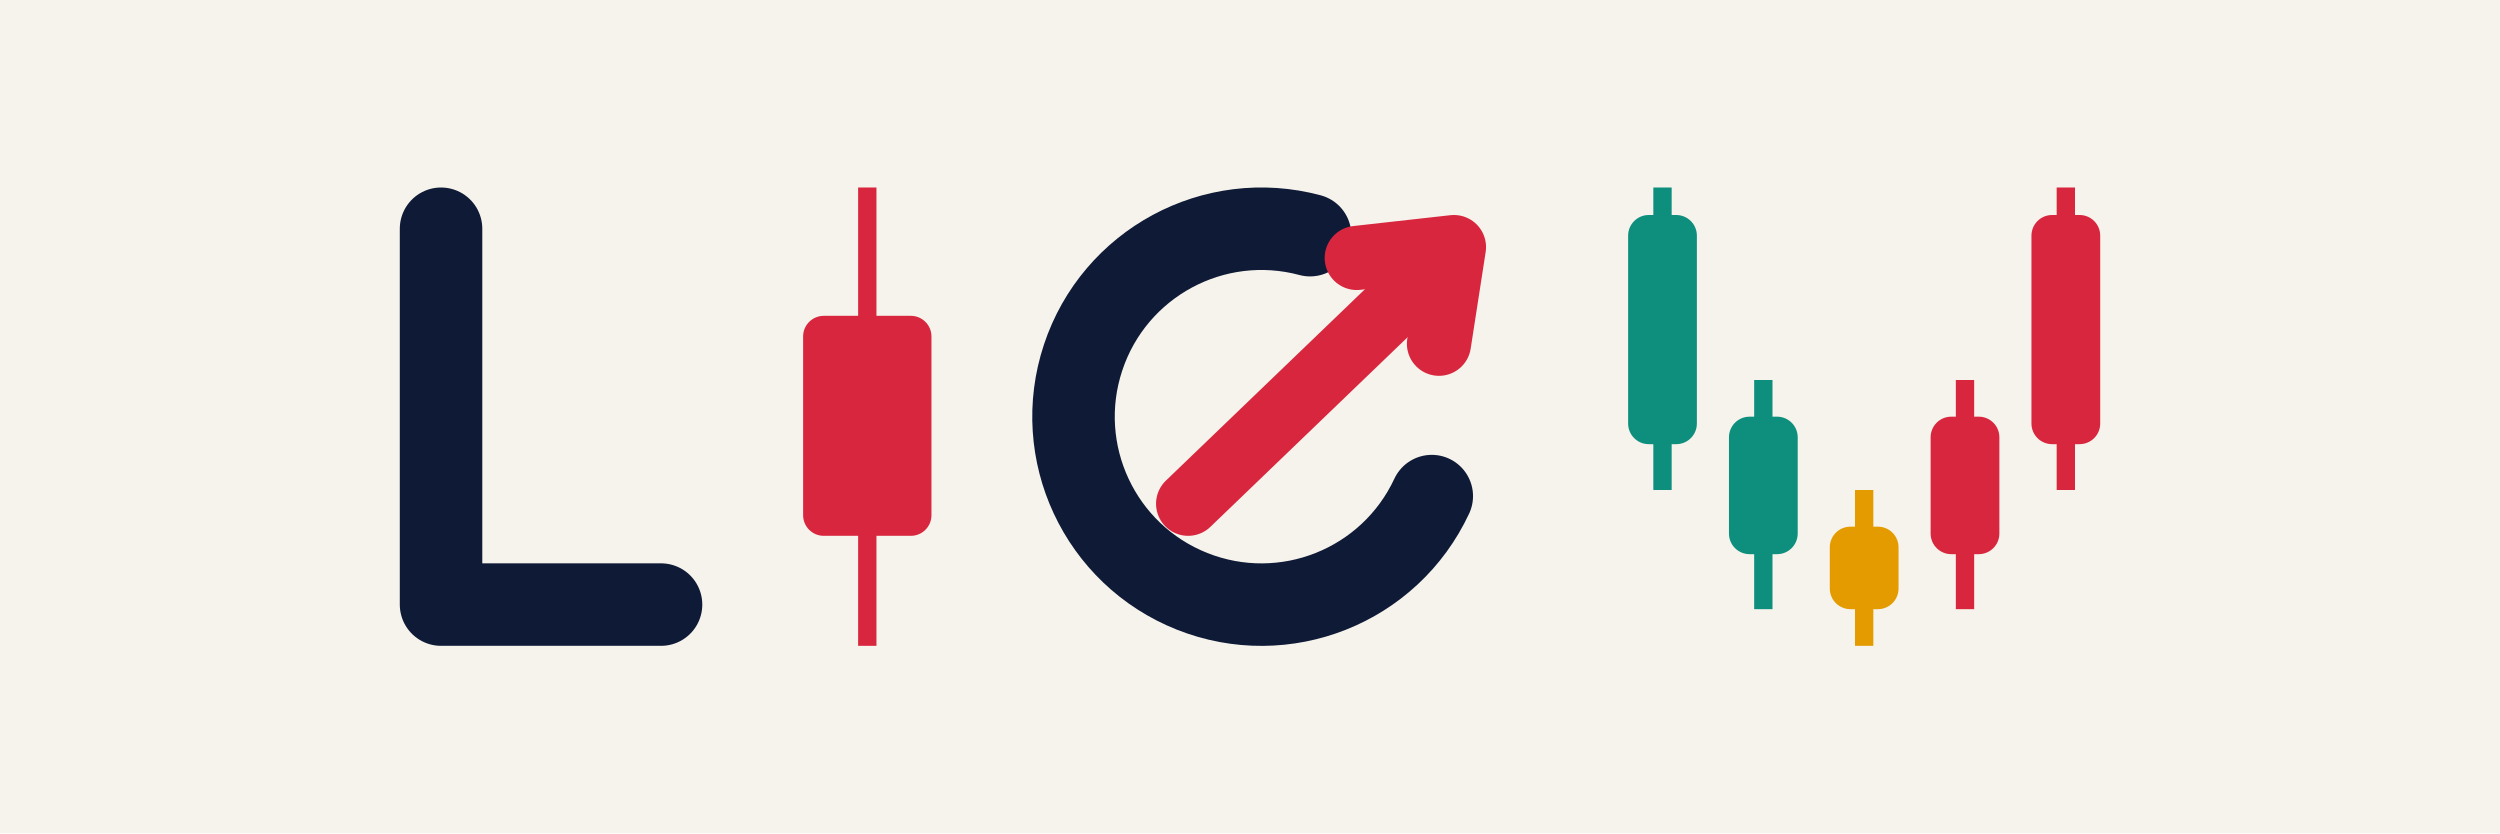
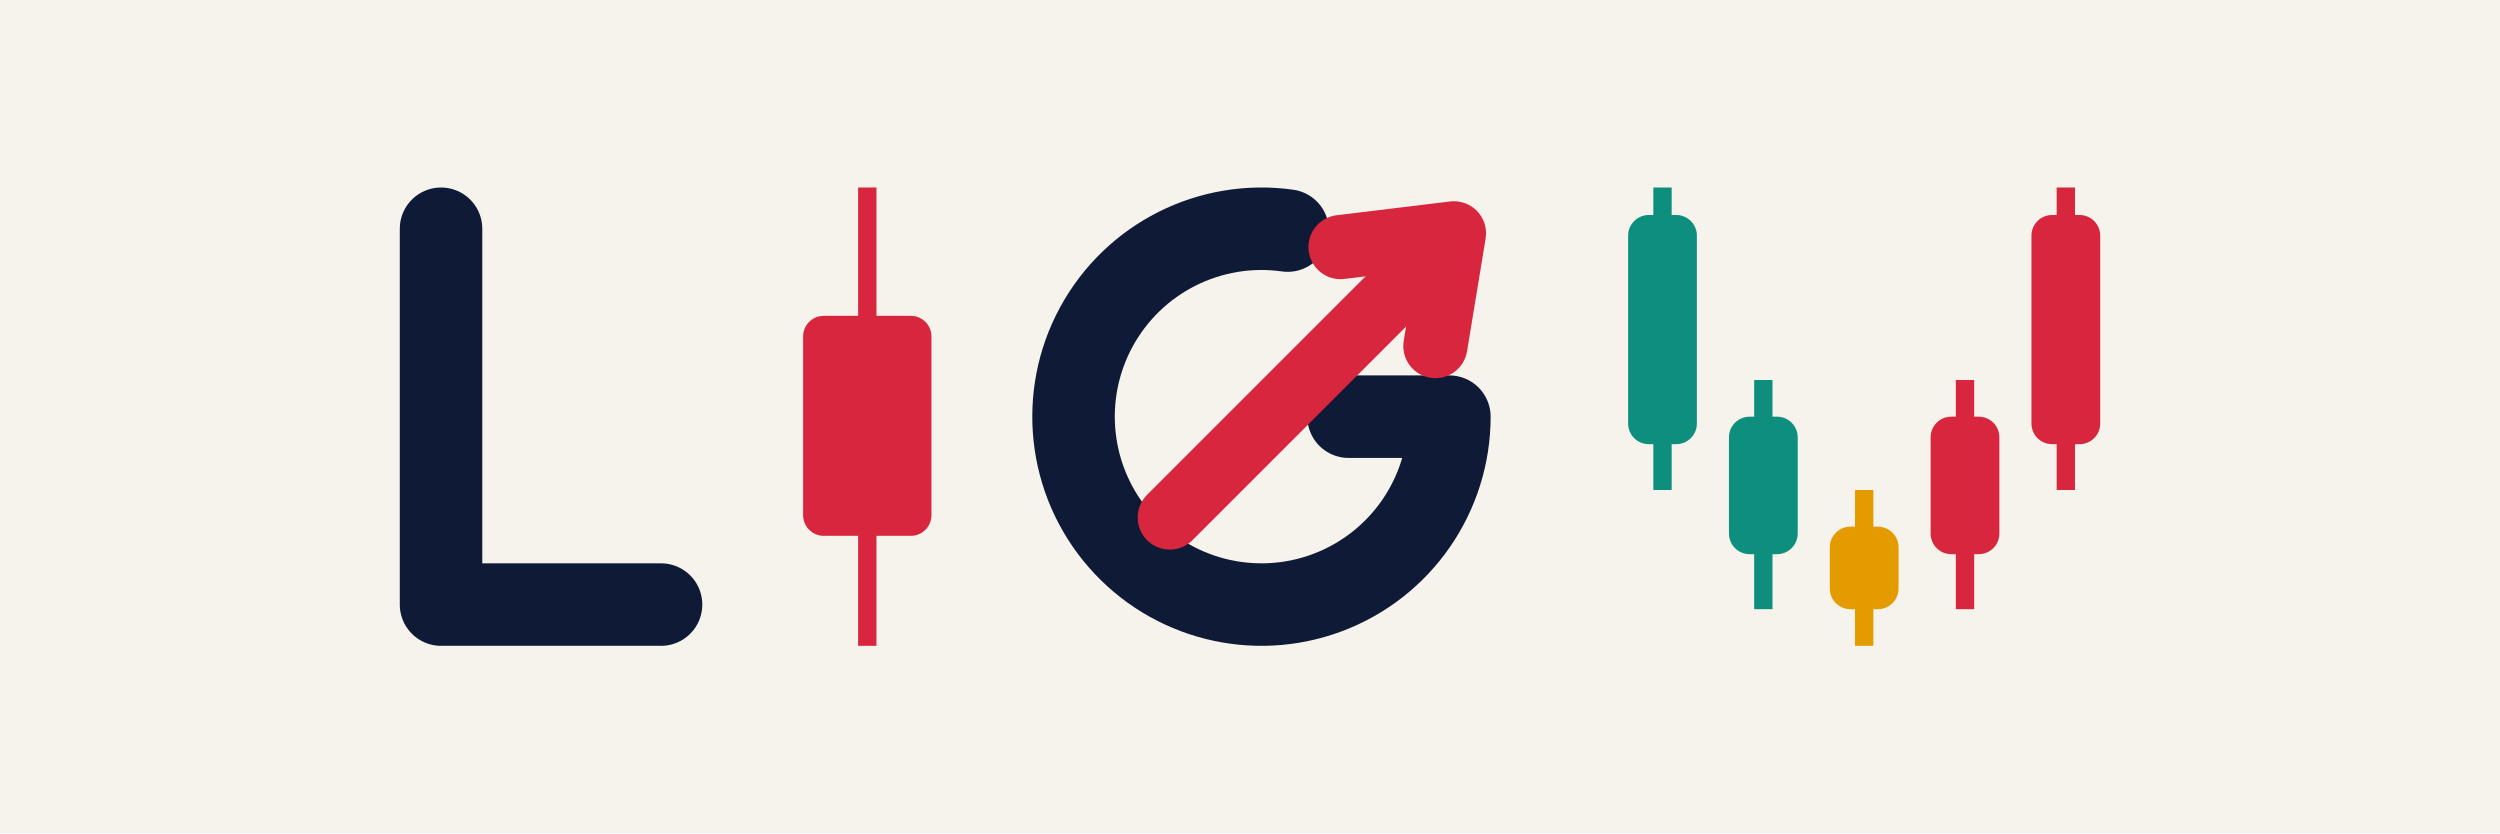
<svg xmlns="http://www.w3.org/2000/svg" width="1200" height="400" viewBox="0 0 1200 400">
  <rect x="0" y="0" width="1200" height="400" rx="0" fill="#F6F3EC" />
  <g transform="translate(191.9,90) scale(2.2)">
    <path d="M9,9 V91 H57" fill="none" stroke="#0E1A36" stroke-width="18" stroke-linecap="round" stroke-linejoin="round" />
    <rect x="100" y="0" width="4" height="100" rx="0" fill="#D7263D" />
    <rect x="88" y="28" width="28" height="48" rx="4.5" fill="#D7263D" />
-     <path d="M198.61,10.4 A41,41 0 1 0 225.16,67.33" fill="none" stroke="#0E1A36" stroke-width="18" stroke-linecap="round" stroke-linejoin="round" />
-     <path d="M172,69 L224,19" fill="none" stroke="#D7263D" stroke-width="14" stroke-linecap="round" stroke-linejoin="round" />
-     <path d="M226.73,34.09 L230,13 L208.79,15.37" fill="none" stroke="#D7263D" stroke-width="14" stroke-linecap="round" stroke-linejoin="round" />
+     <path d="M193.71,9.4 A41,41 0 1 0 229,50 H207" fill="none" stroke="#0E1A36" stroke-width="18" stroke-linecap="round" stroke-linejoin="round" />
+     <path d="M168,72 L222,18" fill="none" stroke="#D7263D" stroke-width="14" stroke-linecap="round" stroke-linejoin="round" />
+     <path d="M225.95,34.6 L230,10 L205.25,13" fill="none" stroke="#D7263D" stroke-width="14" stroke-linecap="round" stroke-linejoin="round" />
    <rect x="273.5" y="0" width="4" height="66" rx="0" fill="#0E8F7E" />
    <rect x="268" y="6" width="15" height="50" rx="4.5" fill="#0E8F7E" />
    <rect x="295.5" y="42" width="4" height="50" rx="0" fill="#0E8F7E" />
    <rect x="290" y="50" width="15" height="30" rx="4.5" fill="#0E8F7E" />
    <rect x="317.5" y="66" width="4" height="34" rx="0" fill="#E39B00" />
    <rect x="312" y="74" width="15" height="18" rx="4.5" fill="#E39B00" />
    <rect x="339.5" y="42" width="4" height="50" rx="0" fill="#D7263D" />
    <rect x="334" y="50" width="15" height="30" rx="4.5" fill="#D7263D" />
    <rect x="361.5" y="0" width="4" height="66" rx="0" fill="#D7263D" />
    <rect x="356" y="6" width="15" height="50" rx="4.5" fill="#D7263D" />
  </g>
</svg>
